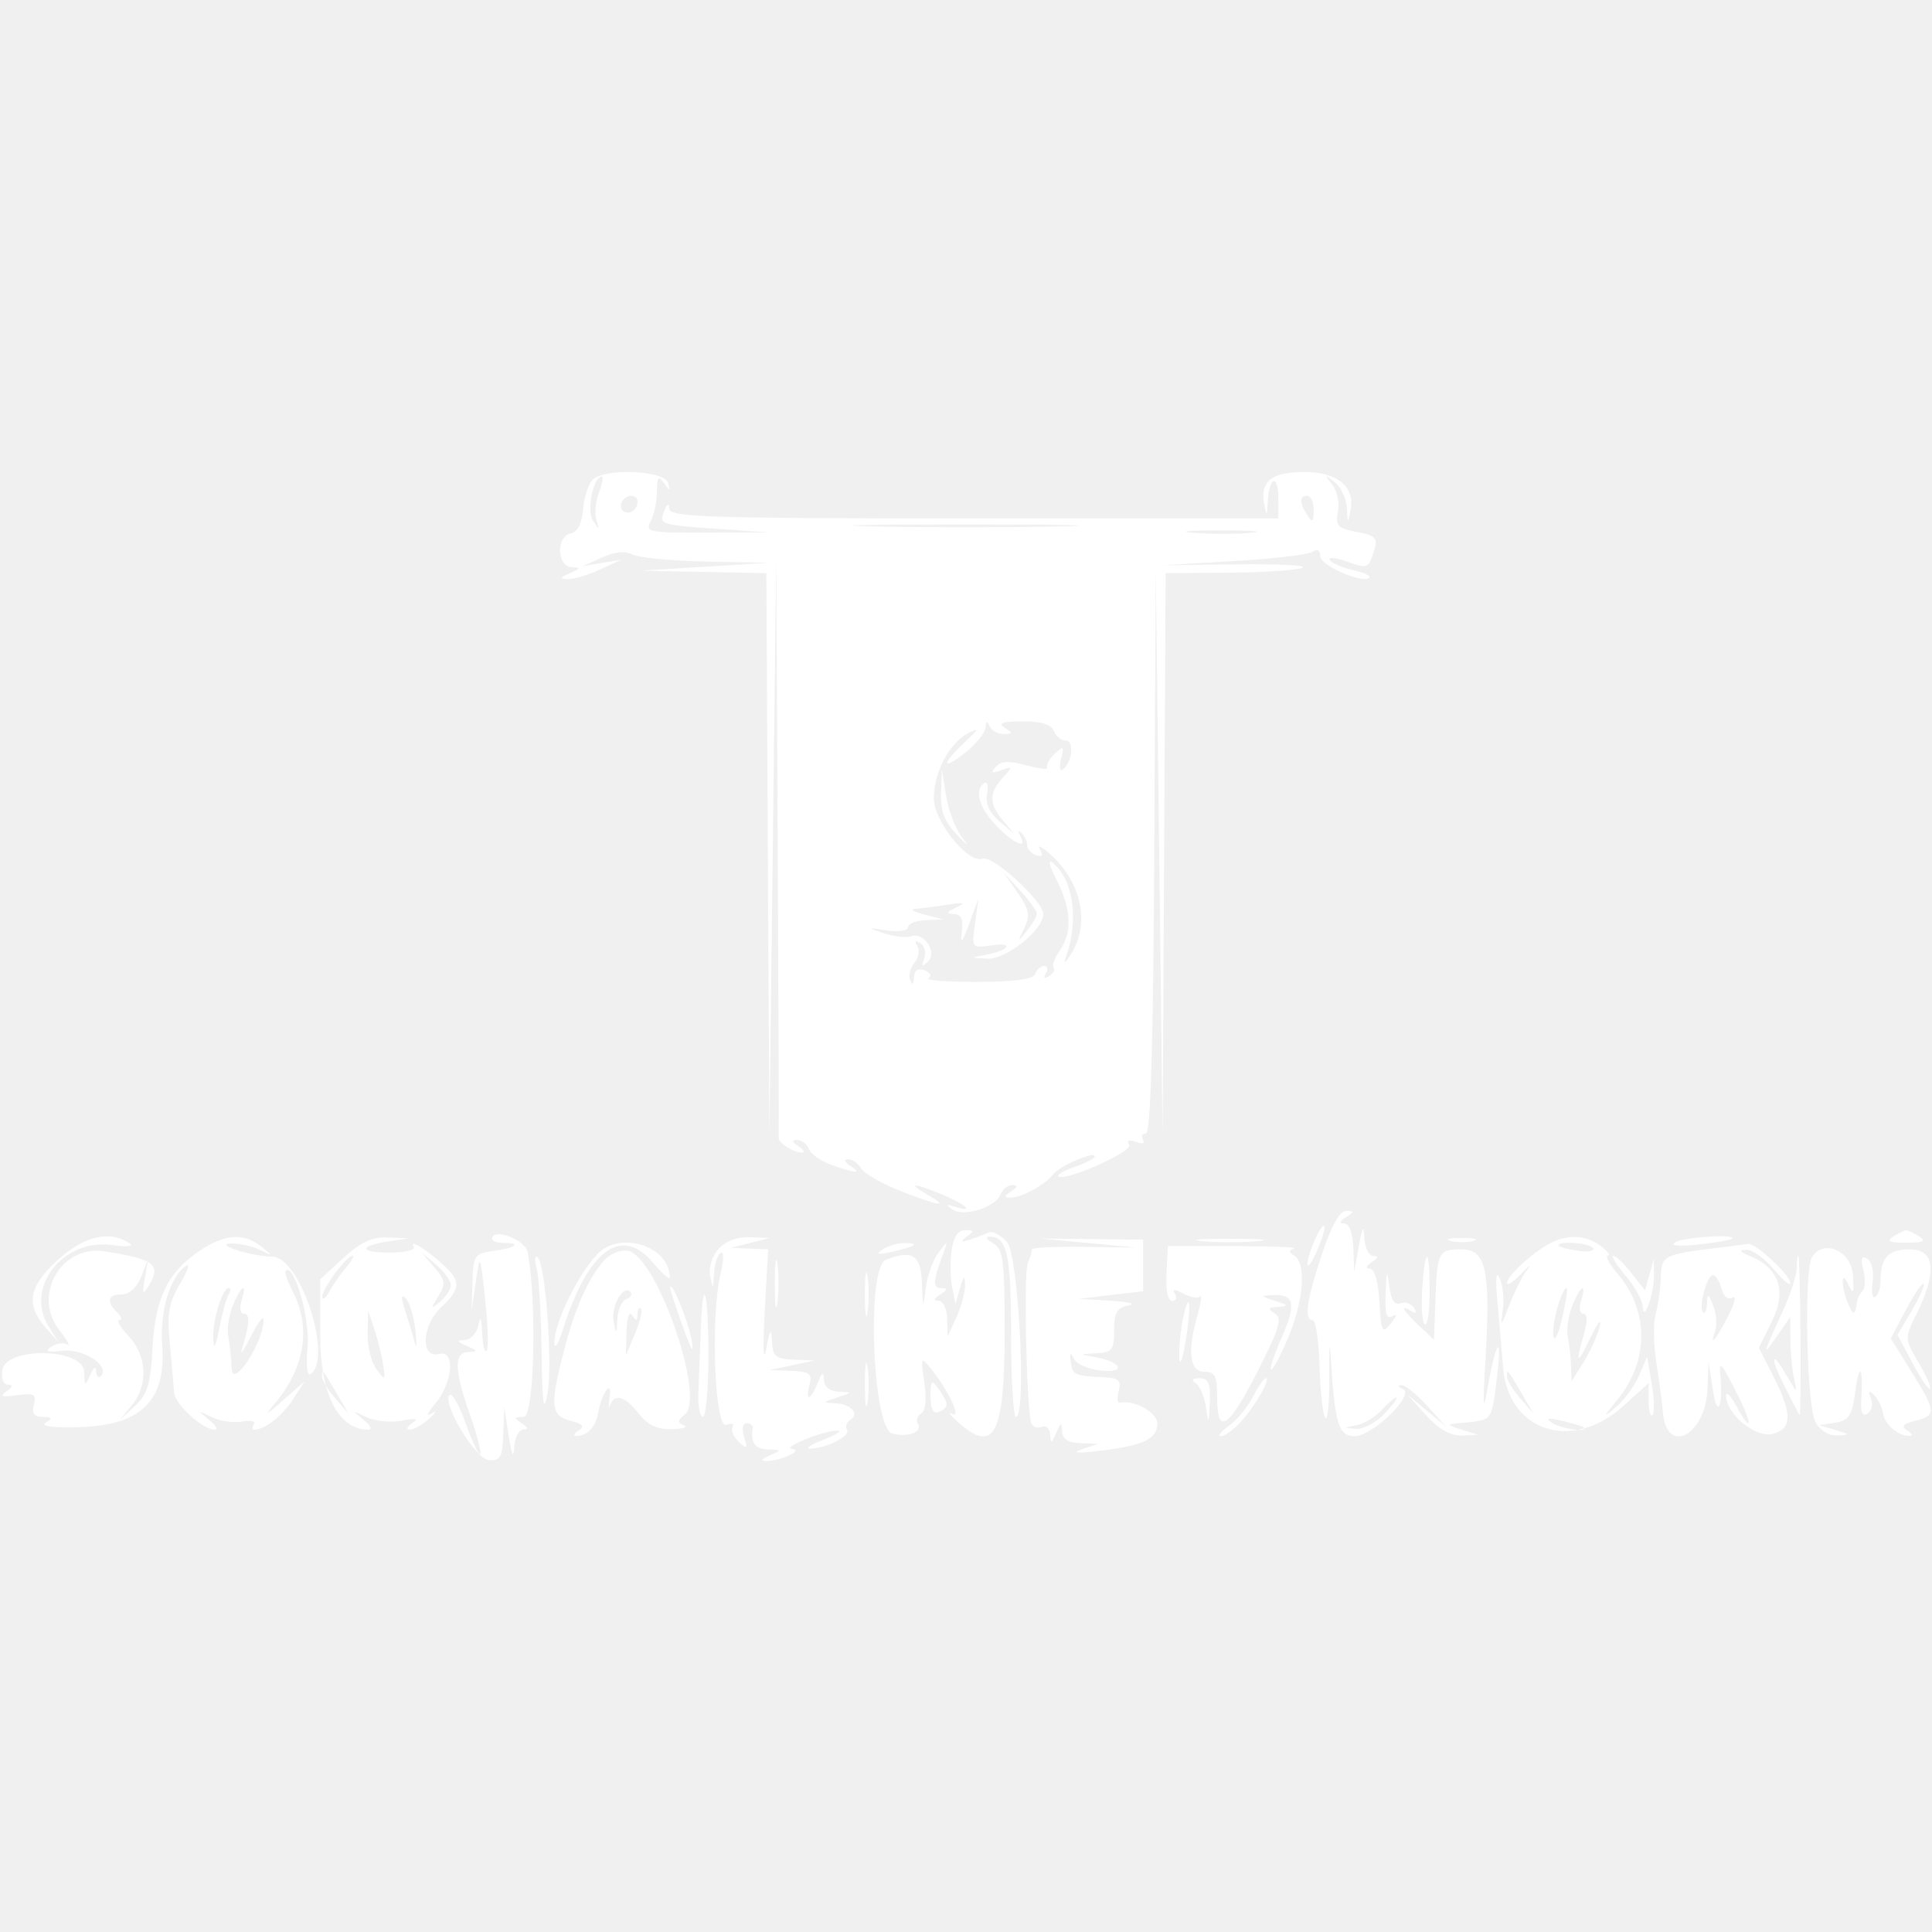
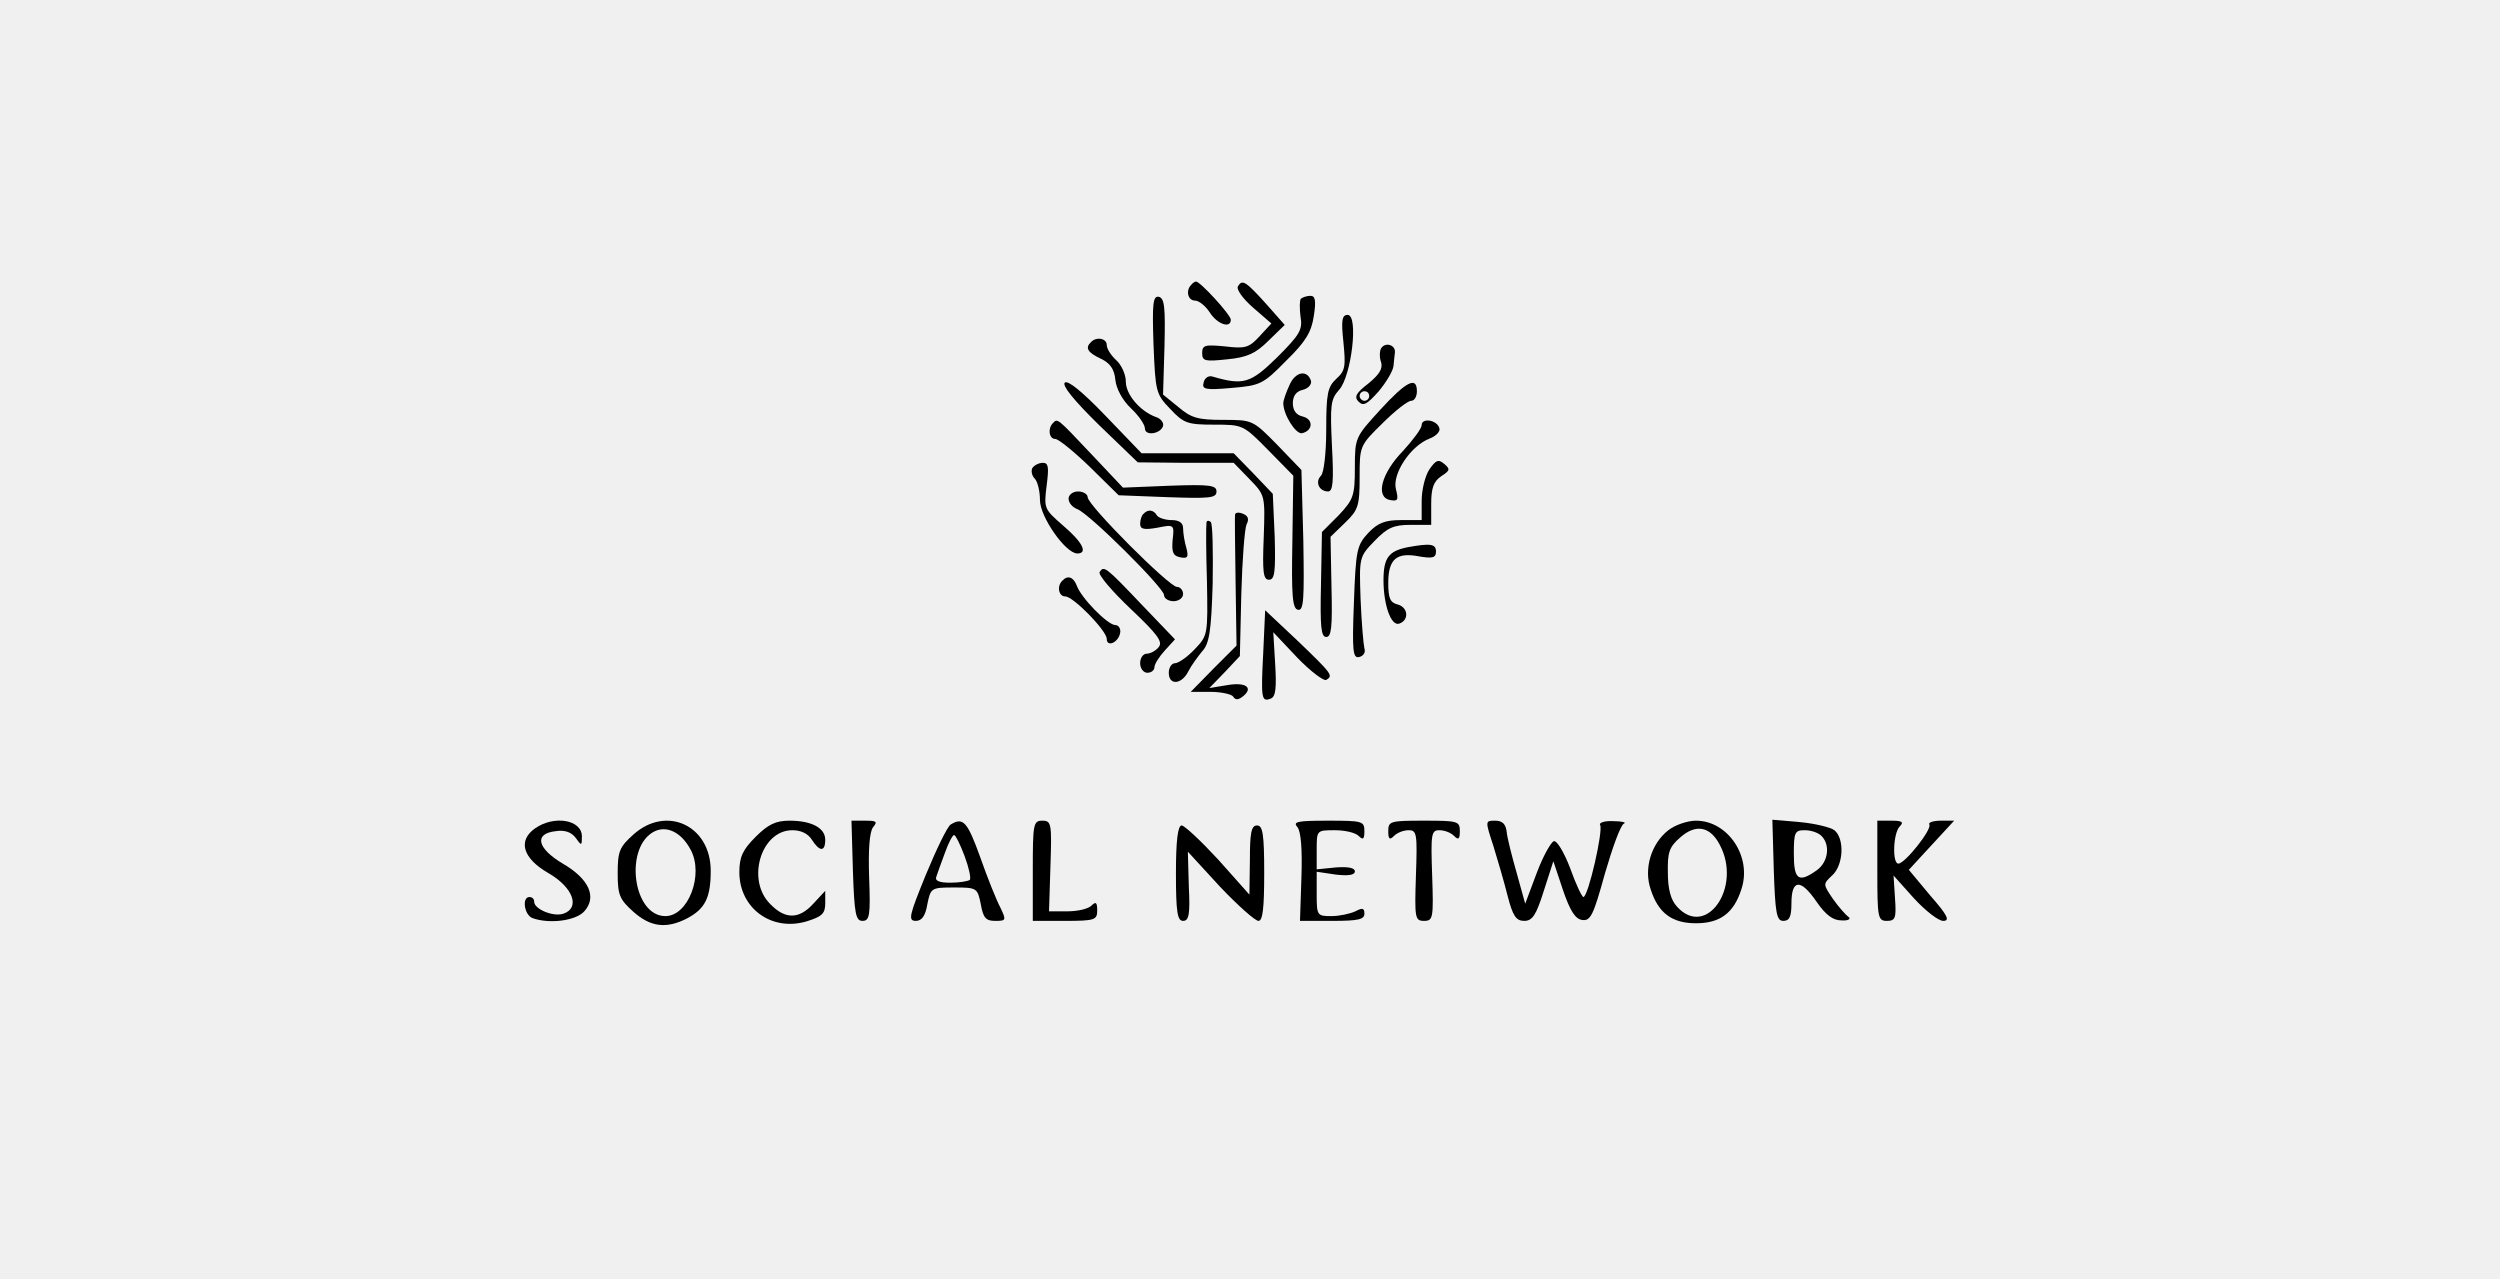
- <svg xmlns="http://www.w3.org/2000/svg" id="body_1" width="144" height="144">
-   <g transform="matrix(0.5 0 0 0.5 0 0)">
-     <g transform="matrix(0.72 0 0 0.72 -0 70.08012)">
-       <path d="M122.558 2.131C 121.715 3.147 120.872 5.933 120.686 8.322C 120.47 11.087 119.556 12.823 118.173 13.098C 115.117 13.704 115.261 19.97 118.333 20.094C 120.329 20.174 120.28 20.353 118 21.333C 115.933 22.221 115.824 22.5 117.514 22.573C 118.713 22.624 121.713 21.737 124.18 20.601L124.18 20.601L128.667 18.535L124.667 19.213L120.667 19.89L124.665 18.076C 127.254 16.902 129.457 16.686 130.911 17.464C 132.147 18.126 139.047 18.783 146.246 18.925L146.246 18.925L159.333 19.183L146 20L132.667 20.817L145.667 21.075L158.667 21.333L158.979 79.667L159.292 138L160 78L160.708 18L161.021 77.667C 161.193 110.483 161.282 137.716 161.219 138.184C 161.077 139.25 164.218 141.292 166 141.292C 166.733 141.292 166.433 140.711 165.333 140C 163.935 139.096 163.847 138.701 165.042 138.687C 165.982 138.676 167.08 139.525 167.482 140.573C 167.885 141.622 170.055 143.122 172.306 143.907C 177.351 145.666 178.627 145.698 176 144C 174.777 143.209 174.621 142.7 175.6 142.687C 176.481 142.676 177.681 143.518 178.267 144.558C 178.854 145.599 182.506 147.699 186.383 149.225C 194.516 152.427 196.795 152.741 192 150C 187.608 147.489 189.139 147.498 195.171 150.018C 200.099 152.077 201.89 153.858 197.667 152.499C 195.839 151.911 195.736 152.035 197.192 153.071C 199.509 154.721 206.144 152.62 207.185 149.907C 207.587 148.858 208.685 148.009 209.625 148.02C 210.819 148.035 210.732 148.43 209.333 149.333C 207.867 150.281 207.801 150.631 209.088 150.646C 211.389 150.673 216.316 148.017 218 145.842C 219.403 144.03 226.667 140.895 226.667 142.102C 226.667 142.489 224.836 143.444 222.599 144.224C 220.361 145.003 218.782 145.893 219.09 146.201C 220.328 147.439 234.664 141.074 233.797 139.672C 233.215 138.729 233.705 138.524 235.184 139.091C 236.543 139.613 237.141 139.434 236.657 138.651C 236.209 137.926 236.478 137.333 237.255 137.333C 238.222 137.333 238.765 118.971 238.979 79L238.979 79L239.291 20.667L240 79.333L240.709 138L241.021 79.667L241.333 21.333L254.333 21.24C 261.483 21.188 268.372 20.734 269.642 20.231C 270.911 19.728 264.911 19.401 256.308 19.505L256.308 19.505L240.667 19.693L255.333 18.847C 263.4 18.381 270.75 17.515 271.667 16.921C 272.735 16.23 273.333 16.551 273.333 17.818C 273.333 19.743 282.178 23.6 283.518 22.26C 283.888 21.89 282.355 21.184 280.111 20.691C 277.867 20.198 275.703 19.265 275.303 18.618C 274.903 17.97 276.427 18.086 278.689 18.874C 283.283 20.476 283.323 20.459 284.541 16.489C 285.286 14.062 284.752 13.521 280.897 12.798C 276.956 12.058 276.46 11.527 277.013 8.634C 277.362 6.81 276.827 4.271 275.824 2.992C 274.172 0.886 274.22 0.839 276.333 2.497C 277.617 3.503 278.748 5.903 278.848 7.83C 279.019 11.124 279.065 11.147 279.622 8.223C 280.546 3.374 276.863 0.381 269.971 0.381C 263.319 0.381 260.841 2.346 261.716 6.927C 262.248 9.709 262.321 9.66 262.485 6.412C 262.744 1.292 264.667 0.748 264.667 5.794L264.667 5.794L264.667 10L201.667 10C 146.597 10 138.655 9.748 138.573 8C 138.512 6.704 138.111 6.939 137.433 8.667C 136.449 11.175 137.067 11.38 147.86 12.118L147.86 12.118L159.333 12.902L146.377 12.949C 134.286 12.993 133.506 12.835 134.71 10.586C 135.42 9.26 136.009 6.486 136.02 4.421C 136.037 1.404 136.319 1.06 137.455 2.667C 138.713 4.444 138.809 4.444 138.325 2.667C 137.587 -0.044 124.726 -0.481 122.558 2.131M124.004 4.655C 123.31 6.482 123.07 9.032 123.471 10.322C 124.138 12.463 124.076 12.474 122.76 10.439C 121.409 8.35 122.827 1.333 124.601 1.333C 124.967 1.333 124.699 2.828 124.004 4.655M132 6.444C 132 8.181 130.415 9.335 129.126 8.538C 127.747 7.686 128.936 5.333 130.745 5.333C 131.435 5.333 132 5.833 132 6.444M271.98 8.333C 271.963 10.759 271.712 10.951 270.667 9.333C 268.996 6.748 268.996 5.333 270.667 5.333C 271.4 5.333 271.991 6.683 271.98 8.333M219 11.664C 208.55 11.889 191.45 11.889 181 11.664C 170.55 11.438 179.1 11.254 200 11.254C 220.9 11.254 229.45 11.438 219 11.664M259.04 12.974C 255.946 13.254 250.546 13.257 247.04 12.982C 243.535 12.706 246.067 12.477 252.667 12.473C 259.267 12.469 262.135 12.695 259.04 12.974M207.778 54.646C 209.7 54.629 209.73 54.451 208 53.333C 206.537 52.388 207.532 52.035 211.709 52.02C 215.567 52.007 217.666 52.648 218.184 54C 218.607 55.1 219.732 56 220.684 56C 222.494 56 221.918 60.815 219.963 62.023C 219.387 62.379 219.26 61.352 219.682 59.74C 220.362 57.138 220.214 57.026 218.364 58.738C 217.218 59.799 216.524 61.07 216.821 61.563C 217.119 62.056 215.184 61.858 212.522 61.123C 208.946 60.136 207.286 60.214 206.173 61.423C 205.01 62.687 205.256 62.85 207.259 62.139C 209.713 61.267 209.73 61.351 207.592 63.714C 204.721 66.886 204.74 69.085 207.667 72.562L207.667 72.562L210 75.333L206.901 72.704C 204.85 70.963 203.996 69.061 204.375 67.078C 204.69 65.429 204.435 64.398 203.807 64.786C 201.641 66.125 202.679 69.867 206.249 73.594C 209.905 77.409 212.93 78.677 211.198 75.667C 210.641 74.698 210.748 74.466 211.453 75.111C 212.12 75.722 212.667 76.872 212.667 77.667C 212.667 78.461 213.5 79.389 214.519 79.729C 215.791 80.153 216.032 79.77 215.29 78.506C 214.695 77.495 215.573 77.865 217.241 79.33C 223.832 85.12 225.743 93.671 221.861 100C 220.511 102.201 220.132 102.427 220.746 100.667C 223.381 93.112 222.22 84.835 218.037 81.364C 216.902 80.422 217.18 81.752 218.772 84.872C 221.833 90.878 222.035 95.738 219.38 99.528C 218.306 101.062 217.746 102.635 218.136 103.025C 218.525 103.414 218.111 104.186 217.216 104.739C 216.176 105.382 215.931 105.19 216.539 104.206C 217.063 103.359 216.905 102.667 216.19 102.667C 215.474 102.667 214.644 103.401 214.345 104.298C 213.974 105.411 210.169 105.94 202.362 105.965C 196.07 105.984 191.515 105.633 192.24 105.186C 192.98 104.728 192.632 104.016 191.445 103.561C 190.039 103.021 189.298 103.516 189.228 105.042C 189.161 106.504 188.874 106.714 188.435 105.622C 188.057 104.681 188.456 103.057 189.322 102.014C 190.188 100.97 190.452 99.398 189.909 98.519C 189.264 97.477 189.488 97.271 190.552 97.929C 191.448 98.483 191.805 99.926 191.345 101.135C 190.69 102.856 190.861 102.984 192.131 101.723C 194.13 99.74 191.225 95.501 188.566 96.521C 187.645 96.874 185.192 96.601 183.113 95.913C 179.375 94.678 179.381 94.671 183.667 95.299C 186.05 95.648 188 95.348 188 94.633C 188 93.918 189.65 93.262 191.667 93.176L191.667 93.176L195.333 93.018L191.333 92C 189.133 91.44 188.308 90.911 189.5 90.824C 190.692 90.738 193.692 90.355 196.167 89.975C 199.665 89.436 200.073 89.564 198 90.547C 195.944 91.523 195.825 91.834 197.482 91.906C 199.04 91.974 199.496 93.007 199.141 95.667C 198.785 98.335 199.189 97.882 200.625 94L200.625 94L202.597 88.667L201.874 93.831C 201.155 98.968 201.173 98.993 205.284 98.39C 210.104 97.682 208.936 99.487 204 100.372C 200.815 100.944 200.835 100.978 204.436 101.152C 208.304 101.338 216 95.211 216 91.946C 216 89.23 205.512 79.646 203.419 80.449C 200.458 81.586 193.333 72.712 193.333 67.887C 193.333 62.667 196.575 56.489 200.347 54.52C 202.843 53.218 202.731 53.53 199.667 56.417C 194.801 61.002 194.974 62.346 199.926 58.435C 202.086 56.729 203.933 54.433 204.031 53.333C 204.155 51.948 204.417 51.846 204.883 53C 205.253 53.917 206.556 54.657 207.778 54.646M194.834 66.979C 194.707 70.751 195.556 72.867 198.333 75.71C 200.35 77.773 200.84 78.077 199.421 76.384C 198.003 74.691 196.428 70.762 195.921 67.653L195.921 67.653L195 62L194.834 66.979zM214.667 91.82C 214.667 92.372 213.734 93.988 212.593 95.412C 210.622 97.872 210.596 97.844 212.059 94.84C 213.348 92.194 213.127 91.002 210.702 87.507L210.702 87.507L207.805 83.333L211.236 87.074C 213.123 89.132 214.667 91.267 214.667 91.82M273.667 162.386C 270.495 171.928 269.937 176 271.798 176C 272.42 176 273.054 180.35 273.207 185.667C 273.36 190.983 273.901 195.756 274.409 196.273C 274.917 196.79 275.281 192.59 275.217 186.94C 275.152 181.24 275.299 179.931 275.547 184C 276.368 197.48 277.142 200 280.466 200C 284.206 200 293.105 191.314 290.45 190.255C 289.469 189.864 289.304 189.496 290.084 189.439C 290.863 189.381 293.263 191.281 295.417 193.662L295.417 193.662L299.333 197.99L295.333 194.667L291.333 191.343L295.249 195.672C 297.85 198.546 300.314 199.955 302.583 199.867L302.583 199.867L306 199.734L302.667 198.667C 299.421 197.627 299.413 197.591 302.333 197.3C 309.181 196.616 308.739 197.157 309.906 188.024C 311.087 178.79 309.803 179.785 308.106 189.42C 307.038 195.48 306.95 194.545 307.57 183.705C 308.601 165.679 307.652 161.333 302.685 161.333C 297.788 161.333 297.553 161.779 297.193 171.771L297.193 171.771L296.894 180.052L293.78 177.127C 290.442 173.99 289.701 172.579 292.206 174.127C 293.19 174.736 293.382 174.491 292.738 173.448C 292.184 172.552 290.927 172.127 289.944 172.504C 288.736 172.967 287.986 171.81 287.626 168.928C 287.182 165.375 287.058 165.622 286.88 170.412C 286.721 174.692 287.092 175.902 288.333 175.156C 289.294 174.579 289.153 175.203 288 176.63C 286.154 178.914 285.969 178.576 285.597 172.219C 285.35 167.999 284.576 165.325 283.597 165.313C 282.625 165.3 282.783 164.787 284 164C 285.333 163.138 285.444 162.701 284.333 162.687C 283.417 162.676 282.582 161.017 282.477 159C 282.33 156.142 282.078 156.51 281.333 160.667L281.333 160.667L280.378 166L280.189 161C 280.076 158.002 279.333 155.992 278.333 155.98C 277.222 155.966 277.333 155.528 278.667 154.667C 280.444 153.518 280.444 153.373 278.667 153.367C 277.379 153.362 275.598 156.573 273.667 162.386M272.217 159.39C 271.364 161.261 270.69 163.514 270.719 164.396C 270.748 165.278 271.657 163.959 272.739 161.465C 275.018 156.215 274.536 154.301 272.217 159.39M101.969 158.717C 101.533 159.423 102.511 160 104.144 160C 108.189 160 106.851 161.04 101.976 161.685C 98.276 162.174 97.988 162.619 97.821 168.105L97.821 168.105L97.641 174L98.517 168C 99.386 162.044 99.4 162.073 100.456 171.795C 101.041 177.183 101.178 181.933 100.76 182.351C 100.342 182.769 99.918 181.061 99.818 178.556C 99.694 175.432 99.455 174.943 99.059 177C 98.741 178.65 97.473 180.042 96.241 180.094C 94.431 180.169 94.512 180.408 96.667 181.333C 98.947 182.313 98.995 182.493 97 182.573C 93.931 182.696 94.017 186.218 97.316 195.606C 98.774 199.752 99.718 203.393 99.415 203.696C 99.112 203.999 97.794 201.234 96.486 197.551C 95.178 193.868 93.688 191.114 93.176 191.431C 91.187 192.66 98.351 204.742 101.195 204.956C 103.605 205.138 104.028 204.381 104.2 199.584L104.2 199.584L104.401 194L105.333 200C 105.955 204 106.333 204.778 106.466 202.333C 106.577 200.317 107.417 198.657 108.333 198.646C 109.444 198.633 109.333 198.195 108 197.333C 106.31 196.241 106.379 196.038 108.445 196.02C 110.658 196.002 111.197 171.658 109.203 161.779C 108.756 159.569 102.959 157.115 101.969 158.717M197.029 161.47C 196.695 163.744 196.738 167.194 197.124 169.136L197.124 169.136L197.825 172.667L198.78 169.333C 199.537 166.689 199.749 166.551 199.807 168.667C 199.847 170.133 199.056 173.133 198.048 175.333L198.048 175.333L196.217 179.333L196.108 175.667C 196.049 173.65 195.25 171.991 194.333 171.98C 193.222 171.966 193.333 171.528 194.667 170.667C 196.227 169.658 196.266 169.37 194.844 169.354C 193.061 169.334 193.156 167.948 195.346 162C 196.295 159.423 196.259 159.426 194.268 162.078C 193.134 163.587 191.957 166.887 191.65 169.411C 191.129 173.707 191.08 173.638 190.88 168.333C 190.659 162.462 188.954 161.361 183.386 163.498C 179.369 165.039 180.617 198.436 184.73 199.468C 188.163 200.33 191.113 199.135 190 197.333C 189.609 196.701 189.942 195.781 190.739 195.289C 191.633 194.736 191.873 192.274 191.367 188.863C 190.586 183.606 190.652 183.465 192.708 186C 196.413 190.569 199.168 196.438 197.11 195.379C 196.133 194.875 196.75 195.709 198.481 197.232C 205.925 203.779 208 199.621 208 178.154C 208 163.667 207.692 161.287 205.667 160.107C 204.383 159.359 203.963 158.73 204.733 158.707C 208.499 158.598 209.333 162.266 209.333 178.933C 209.333 188.32 209.783 196 210.333 196.001C 212.607 196.004 210.885 162.452 208.476 159.789C 207.207 158.387 205.53 157.503 204.751 157.825C 199.903 159.828 198.054 160.213 200 158.813C 201.749 157.555 201.726 157.372 199.818 157.354C 198.391 157.34 197.426 158.764 197.029 161.47M392 158.667C 390.5 159.636 391.167 159.959 394.667 159.959C 398.166 159.959 398.833 159.636 397.333 158.667C 396.233 157.956 395.033 157.374 394.667 157.374C 394.3 157.374 393.1 157.956 392 158.667M12.004 163.488C 5.956 168.953 5.258 172.772 9.44 177.519L9.44 177.519L12.214 180.667L10.107 177.37C 5.002 169.383 12.946 159.06 23.144 160.428C 26.673 160.902 27.863 160.729 26.597 159.929C 22.553 157.37 17.379 158.632 12.004 163.488M41.269 161.671C 34.709 166.092 32.103 171.509 31.568 181.839C 31.185 189.24 30.544 191.338 27.934 193.745L27.934 193.745L24.766 196.667L27.272 193.649C 30.72 189.498 30.457 183.367 26.656 179.322C 24.94 177.495 24.06 176 24.701 176C 25.342 176 25.147 175.28 24.267 174.4C 21.942 172.075 22.302 170.667 25.222 170.667C 26.769 170.667 28.351 169.219 29.23 167L29.23 167L30.683 163.333L29.99 167.333C 29.419 170.628 29.552 170.913 30.743 168.95C 33.454 164.481 32.108 163.407 21.705 161.739C 12.68 160.292 6.613 170.849 12.309 178.09C 13.945 180.17 14.667 181.491 13.912 181.024C 13.157 180.558 11.668 180.779 10.603 181.516C 9.176 182.503 9.807 182.716 13.002 182.325C 17.295 181.8 22.911 185.534 20.881 187.564C 20.396 188.048 19.958 187.594 19.906 186.556C 19.851 185.44 19.343 185.758 18.667 187.333C 17.616 189.779 17.513 189.724 17.421 186.667C 17.275 181.765 1.235 181.449 0.48 186.333C 0.211 188.078 0.71 189.342 1.675 189.354C 2.782 189.367 2.668 189.829 1.333 190.743C -0.176 191.775 0.356 191.969 3.505 191.531C 7.073 191.034 7.581 191.315 7.016 193.475C 6.543 195.283 7.063 196.006 8.844 196.02C 10.799 196.036 10.935 196.293 9.476 197.217C 8.316 197.951 10.976 198.295 16.558 198.131C 29.219 197.76 34.408 192.626 33.588 181.279C 33.057 173.95 35.247 166.78 38.659 164.671C 39.399 164.214 38.748 165.97 37.211 168.574C 34.924 172.451 34.554 174.698 35.165 180.987C 35.576 185.211 35.97 189.703 36.041 190.97C 36.175 193.358 41.964 198.667 44.435 198.667C 45.209 198.667 44.678 197.734 43.255 196.593C 40.793 194.621 40.82 194.594 43.816 196.053C 45.548 196.897 48.38 197.317 50.109 196.986C 51.838 196.656 52.935 196.899 52.548 197.526C 52.16 198.153 52.217 198.667 52.676 198.667C 54.817 198.667 58.509 195.764 60.661 192.387L60.661 192.387L63.034 188.667L58.522 192.667C 55.035 195.757 54.653 195.909 56.838 193.333C 63.096 185.958 64.479 177.507 60.635 170.135C 59.526 168.009 58.851 166.038 59.135 165.754C 60.855 164.033 64.238 175.721 63.685 181.476C 63.345 185.015 63.577 187.595 64.2 187.21C 69.095 184.184 62.212 162.831 56.341 162.831C 52.271 162.831 44.186 160.294 47.754 160.136C 49.453 160.061 52.153 160.633 53.754 161.407C 56.568 162.766 56.579 162.743 54.078 160.74C 50.483 157.859 46.495 158.149 41.269 161.671M71.132 163.092L66.303 167.517L66.303 179.337C 66.303 191.361 70.072 198.667 76.276 198.667C 77.138 198.667 76.678 197.734 75.255 196.593C 72.795 194.622 72.824 194.596 75.83 196.061C 77.569 196.908 80.869 197.242 83.163 196.803C 86.154 196.23 86.768 196.375 85.333 197.315C 84.233 198.036 84.017 198.635 84.852 198.646C 85.688 198.657 87.516 197.617 88.915 196.333C 90.314 195.05 90.531 194.582 89.396 195.293C 88.185 196.052 88.474 195.227 90.098 193.293C 93.761 188.929 94.314 182.099 90.933 182.983C 87.008 184.01 87.291 177.131 91.33 173.336C 95.442 169.473 95.502 167.884 91.667 164.431C 88.068 161.191 84.621 159.102 85.667 160.794C 86.077 161.457 83.799 162 80.606 162C 74.258 162 74.296 160.543 80.667 159.636L80.667 159.636L84.667 159.066L80.314 158.866C 77.074 158.718 74.725 159.799 71.132 163.092M123.661 162.333C 119.635 166.547 114.697 176.745 114.785 180.667C 114.818 182.133 115.6 180.933 116.523 178C 121.732 161.443 128.65 156.3 135.215 164.102C 137.113 166.359 138.667 167.741 138.667 167.175C 138.667 160.678 128.407 157.367 123.661 162.333M148.766 161.223C 147.426 162.705 146.702 165.088 147.045 166.89C 147.589 169.75 147.651 169.712 147.818 166.412C 147.918 164.439 148.536 162.493 149.191 162.088C 149.89 161.656 149.89 163.414 149.192 166.343C 147.067 175.263 147.949 198.603 150.376 197.671C 151.51 197.236 152.102 197.432 151.692 198.107C 151.282 198.781 151.852 200.171 152.958 201.194C 154.715 202.819 154.855 202.692 154.062 200.194C 153.52 198.488 153.728 197.333 154.577 197.333C 155.36 197.333 155.929 197.783 155.842 198.333C 155.367 201.344 156.317 202.677 159 202.76C 161.863 202.85 161.878 202.907 159.333 204C 157.652 204.722 157.406 205.146 158.667 205.146C 161.67 205.146 166.484 202.901 164 202.659C 161.642 202.429 170.408 198.87 173.333 198.87C 174.433 198.87 173.233 199.678 170.667 200.667C 168.1 201.655 166.711 202.509 167.58 202.565C 170.53 202.755 176.164 200.011 175.392 198.761C 174.969 198.077 175.243 197.135 176 196.667C 178.059 195.394 176.245 193.352 172.921 193.2C 170.202 193.077 170.23 192.994 173.333 192C 176.531 190.976 176.545 190.927 173.667 190.8C 171.785 190.716 170.635 189.797 170.582 188.333C 170.517 186.546 170.216 186.701 169.292 189C 167.797 192.718 166.67 192.942 167.614 189.333C 168.203 187.078 167.618 186.64 163.822 186.491L163.822 186.491L159.333 186.316L164 185.333L168.667 184.351L164.333 184.176C 160.588 184.024 159.974 183.503 159.811 180.333C 159.661 177.429 159.412 177.776 158.615 182C 158.039 185.05 157.913 181.767 158.32 174.333L158.32 174.333L159.032 161.333L155.183 161.176L151.333 161.018L155.333 160L159.333 158.982L155.207 158.824C 152.675 158.728 150.186 159.655 148.766 161.223M225.333 160.025L235.333 160.965L224.441 160.816C 218.45 160.734 213.595 160.967 213.653 161.333C 213.71 161.7 213.322 162.987 212.79 164.192C 211.953 166.09 212.464 192.228 213.432 197.057C 213.622 198.006 214.578 198.474 215.556 198.099C 216.597 197.7 217.372 198.367 217.427 199.709C 217.505 201.62 217.711 201.558 218.667 199.333C 219.647 197.053 219.826 197.005 219.906 199C 219.971 200.599 221.153 201.375 223.667 201.466L223.667 201.466L227.333 201.599L224 202.732C 221.762 203.493 222.857 203.608 227.333 203.084C 236.536 202.006 239.377 200.737 239.613 197.6C 239.794 195.2 235.012 192.426 231.803 193.069C 231.329 193.164 231.249 192.063 231.626 190.621C 232.172 188.533 231.601 187.966 228.822 187.833C 222.441 187.528 222.039 187.35 221.696 184.667C 221.446 182.705 221.617 182.529 222.345 184C 222.888 185.1 225.433 186.199 228 186.442C 233.305 186.944 232.205 184.621 226.667 183.628C 223.401 183.042 223.408 183.026 227 182.848C 230.252 182.687 230.667 182.15 230.667 178.093C 230.667 174.409 231.251 173.406 233.667 172.941C 235.317 172.623 233.667 172.187 230 171.972L230 171.972L223.333 171.581L230 170.791L236.667 170L236.667 164.667L236.667 159.333L226 159.209L215.333 159.085L225.333 160.025zM249 159.643C 252.117 159.924 257.217 159.924 260.333 159.643C 263.45 159.362 260.9 159.133 254.667 159.133C 248.433 159.133 245.883 159.362 249 159.643M300.333 159.586C 301.617 159.921 303.717 159.921 305 159.586C 306.283 159.25 305.233 158.976 302.667 158.976C 300.1 158.976 299.05 159.25 300.333 159.586M320.667 160.223C 316.953 162.276 312 166.897 312 168.307C 312 168.953 313.35 168.069 315 166.342C 316.65 164.616 317.193 164.242 316.207 165.513C 315.22 166.784 313.543 170.113 312.479 172.912C 310.777 177.388 310.614 177.519 311.125 174C 311.444 171.8 311.168 168.8 310.512 167.333C 309.732 165.592 309.578 167.443 310.067 172.667C 310.48 177.067 310.98 182.905 311.179 185.641C 312.152 199.016 325.438 203.384 336.034 193.811L336.034 193.811L341.333 189.023L341.333 192.734C 341.333 194.775 341.693 196.085 342.132 195.645C 342.572 195.206 342.501 192.302 341.976 189.191L341.976 189.191L341.021 183.537L339.359 187.435C 338.445 189.579 336.287 192.533 334.562 194C 331.801 196.349 331.852 196.145 334.994 192.294C 341.355 184.496 341.399 174.118 335.102 166.635C 333.265 164.452 332.266 162.648 332.881 162.624C 333.497 162.601 332.835 161.701 331.412 160.624C 328.363 158.318 324.379 158.169 320.667 160.223M346.82 159.877C 345.691 160.592 347.505 160.774 351.487 160.346C 355.069 159.96 358.25 159.425 358.556 159.156C 359.763 158.093 348.549 158.782 346.82 159.877M182.667 161.394C 181.206 162.383 181.745 162.506 184.667 161.853C 189.569 160.756 190.633 159.993 187.222 160.02C 185.817 160.032 183.767 160.65 182.667 161.394M241.506 166.333C 241.327 169.76 241.793 172 242.684 172C 243.494 172 243.75 171.34 243.251 170.534C 242.598 169.476 243.085 169.463 244.997 170.487C 246.456 171.267 248.01 171.546 248.45 171.105C 248.891 170.665 248.67 172.332 247.959 174.81C 245.785 182.392 246.28 186.667 249.333 186.667C 251.565 186.667 252 187.556 252 192.111C 252 200.032 254.438 198.35 260.584 186.189C 264.933 177.584 265.505 175.592 263.917 174.587C 262.383 173.616 262.532 173.344 264.667 173.221C 266.89 173.093 266.779 172.89 264 172C 260.897 171.006 260.869 170.923 263.588 170.8C 267.992 170.599 268.419 172.669 265.386 179.524C 263.873 182.946 262.86 185.971 263.136 186.247C 263.411 186.522 264.978 183.629 266.618 179.817C 269.883 172.227 270.52 164.224 267.982 162.656C 266.838 161.949 266.803 161.511 267.86 161.161C 268.683 160.889 263.156 160.667 255.579 160.667L255.579 160.667L241.801 160.667L241.506 166.333zM329.851 161.092C 330.222 161.693 328.758 161.925 326.596 161.607C 324.435 161.29 322.667 160.799 322.667 160.515C 322.667 159.499 329.19 160.023 329.851 161.092M356.667 160.885C 344.332 162.383 344.008 162.539 343.867 167.06C 343.794 169.411 343.312 172.833 342.796 174.667C 342.28 176.5 342.335 181 342.917 184.667C 343.5 188.333 344.11 192.983 344.272 195C 345.012 204.194 353.172 199.857 353.534 190.078L353.534 190.078L353.734 184.667L354.667 190.667C 355.565 196.443 356.779 193.839 356.183 187.416C 355.879 184.148 356.34 184.681 359.863 191.667C 362.995 197.878 362.629 199.565 359.429 193.667C 358.335 191.65 357.416 190.717 357.387 191.592C 357.262 195.308 363.447 200.428 366.988 199.539C 371.132 198.499 371.121 195.337 366.948 187.193L366.948 187.193L364.143 181.72L366.884 176.181C 369.978 169.927 368.332 165.127 362.256 162.679C 360.151 161.832 359.953 161.479 361.548 161.418C 362.766 161.371 365.316 163.179 367.215 165.436C 369.113 167.692 370.667 169.004 370.667 168.352C 370.667 166.685 363.454 159.958 361.927 160.2C 361.234 160.31 358.867 160.618 356.667 160.885M125.087 163.608C 121.757 167.404 119.047 173.48 116.774 182.252C 113.811 193.686 114.006 195.783 118.127 196.818C 120.683 197.459 121.118 197.983 119.793 198.823C 118.807 199.448 118.6 199.959 119.333 199.959C 121.558 199.959 123.308 198.145 123.795 195.333C 124.53 191.09 126.809 187.947 126.213 192C 125.943 193.833 125.979 194.583 126.292 193.667C 127.179 191.074 129.371 191.688 132.238 195.333C 134.101 197.702 136.086 198.636 139.097 198.561C 141.427 198.504 142.552 198.143 141.596 197.76C 140.21 197.205 140.247 196.754 141.777 195.532C 146.188 192.01 135.864 162.457 129.926 161.608C 128.419 161.392 126.242 162.292 125.087 163.608M160.413 168.667C 160.421 173.067 160.67 174.706 160.966 172.309C 161.263 169.913 161.257 166.313 160.953 164.309C 160.648 162.306 160.406 164.267 160.413 168.667M375.158 162.924C 373.471 165.613 374.038 193.667 375.848 197.05C 376.797 198.823 378.605 199.947 380.38 199.867C 383.147 199.743 383.123 199.671 380 198.737L380 198.737L376.667 197.74L380 197.204C 382.829 196.748 383.454 195.759 384.133 190.667C 384.959 184.47 385.814 185.737 385.358 192.484C 385.183 195.076 385.595 195.996 386.641 195.349C 387.489 194.825 387.805 193.408 387.345 192.198C 386.726 190.571 386.9 190.388 388.013 191.492C 388.841 192.313 389.669 194.011 389.853 195.266C 390.196 197.6 392.95 199.959 395.333 199.959C 396.067 199.959 395.86 199.448 394.873 198.823C 393.548 197.983 393.984 197.459 396.54 196.818C 400.955 195.71 400.894 194.949 395.73 186.641L395.73 186.641L391.459 179.771L394.594 173.862C 396.319 170.611 397.965 168.187 398.252 168.474C 398.54 168.762 397.444 171.253 395.818 174.01L395.818 174.01L392.86 179.022L395.961 184.869C 397.667 188.084 399.298 190.48 399.586 190.192C 399.873 189.905 398.796 187.445 397.192 184.727C 394.322 179.862 394.314 179.707 396.706 174.892C 401.106 166.032 400.654 161.333 395.4 161.333C 390.877 161.333 389.333 163.038 389.333 168.03C 389.333 169.394 388.842 170.813 388.241 171.184C 387.641 171.555 387.398 170.162 387.703 168.087C 388.015 165.961 387.534 163.869 386.6 163.292C 385.38 162.538 385.165 163.146 385.781 165.603C 386.242 167.437 386.179 169.377 385.642 169.913C 385.106 170.45 384.592 171.439 384.5 172.111C 384.097 175.063 383.743 175.171 382.667 172.667C 381.095 169.009 381.15 165.178 382.724 168.667C 383.684 170.794 383.867 170.389 383.63 166.667C 383.311 161.651 377.553 159.107 375.158 162.924M71.727 165C 70.616 166.283 69.041 168.533 68.227 170C 67.414 171.467 66.73 171.998 66.707 171.18C 66.663 169.548 71.725 162.667 72.97 162.667C 73.397 162.667 72.838 163.717 71.727 165M93.333 168.71C 93.333 169.607 92.337 171.164 91.119 172.17C 89.098 173.84 89.064 173.744 90.727 171.075C 92.325 168.508 92.229 167.772 89.941 165.075L89.941 165.075L87.333 162L90.333 164.54C 91.983 165.937 93.333 167.814 93.333 168.71M111.118 165.333C 111.583 167.167 112.041 174.967 112.135 182.667C 112.266 193.326 112.552 195.394 113.337 191.333C 114.471 185.458 112.98 164.485 111.319 162.961C 110.744 162.432 110.653 163.5 111.118 165.333M294.462 169.461C 294.208 173.198 294.45 176.533 295 176.873C 295.55 177.213 296 174.155 296 170.079C 296 160.798 295.076 160.427 294.462 169.461M336.548 166.769C 338.447 169.025 340.042 171.875 340.094 173.102C 340.247 176.759 342.486 170.617 342.44 166.667L342.44 166.667L342.401 163.333L341.493 166.583L340.586 169.832L337.768 166.249C 336.218 164.279 334.533 162.667 334.023 162.667C 333.513 162.667 334.65 164.513 336.548 166.769M372 165.223C 372 166.629 370.676 170.679 369.058 174.223C 364.87 183.396 364.775 183.805 367.875 179.333L367.875 179.333L370.649 175.333L370.676 180C 370.691 182.567 371.029 186.167 371.428 188C 372.142 191.283 372.121 191.278 370.034 187.667C 366.711 181.916 366.299 183.378 369.47 189.667C 371.042 192.783 372.453 195.482 372.606 195.665C 372.76 195.847 372.836 188.497 372.776 179.331C 372.716 170.166 372.517 162.667 372.333 162.667C 372.15 162.667 372 163.817 372 165.223M179.066 170.667C 179.066 174.7 179.316 176.35 179.622 174.333C 179.927 172.317 179.927 169.017 179.622 167C 179.316 164.983 179.066 166.633 179.066 170.667M356.421 169.467C 356.86 171.146 357.768 171.889 358.687 171.321C 359.53 170.8 359.194 172.389 357.941 174.853C 355.34 179.963 353.839 181.79 355.078 178.335C 355.539 177.052 355.372 174.652 354.709 173.001C 353.658 170.388 353.491 170.331 353.418 172.556C 353.371 173.961 353.004 174.782 352.602 174.38C 351.594 173.371 353.379 166.667 354.656 166.667C 355.224 166.667 356.019 167.927 356.421 169.467M47.346 170.646C 46.9 171.368 46.03 174.518 45.413 177.646C 44.613 181.708 44.25 182.31 44.146 179.753C 43.992 175.983 46.055 169.333 47.379 169.333C 47.807 169.333 47.792 169.924 47.346 170.646M50 172C 49.534 173.467 49.76 174.667 50.5 174.667C 51.818 174.667 51.708 176.639 50.093 182C 49.651 183.467 50.484 182.267 51.943 179.333C 53.403 176.4 54.585 174.9 54.571 176C 54.512 180.723 48.135 190.365 47.958 186C 47.869 183.8 47.554 180.8 47.257 179.333C 46.961 177.867 47.38 175.017 48.188 173C 49.878 168.782 51.264 168.017 50 172M129.667 171.627C 128.75 171.954 127.918 173.822 127.818 175.778C 127.653 179.024 127.586 179.066 127.049 176.26C 126.451 173.127 129.053 168.55 130.523 170.15C 130.969 170.635 130.583 171.3 129.667 171.627M138.758 169.333C 138.749 169.7 139.923 173.3 141.367 177.333C 143.193 182.435 143.743 183.246 143.172 180C 142.486 176.101 138.808 167.213 138.758 169.333M323.422 175.576C 322.618 179.108 321.829 180.662 321.606 179.156C 321.244 176.707 323.333 169.333 324.389 169.333C 324.64 169.333 324.204 172.143 323.422 175.576M327.333 172C 326.868 173.467 327.086 174.667 327.817 174.667C 328.683 174.667 328.715 176.175 327.907 178.991C 326.105 185.274 326.527 185.369 329.429 179.333C 330.84 176.4 331.63 175.5 331.186 177.333C 330.741 179.167 329.252 182.467 327.878 184.667L327.878 184.667L325.378 188.667L325.254 185.333C 325.185 183.5 324.887 180.8 324.591 179.333C 324.294 177.867 324.713 175.017 325.521 173C 327.211 168.782 328.598 168.017 327.333 172M86.007 178.115C 86.324 180.985 86.267 182.133 85.881 180.667C 85.495 179.2 84.597 176.214 83.886 174.03C 82.974 171.226 83.01 170.477 84.012 171.479C 84.792 172.259 85.69 175.245 86.007 178.115M145.073 178.333C 144.93 182.55 144.715 188.25 144.596 191C 144.476 193.75 144.893 196 145.523 196C 146.152 196 146.667 190.3 146.667 183.333C 146.667 169.575 145.495 165.899 145.073 178.333M244.843 176.12C 244.379 178.438 244.07 181.908 244.156 183.833C 244.242 185.758 244.85 184.092 245.508 180.129C 246.79 172.404 246.244 169.113 244.843 176.12M131.98 174.778C 131.991 173.739 132.309 173.198 132.687 173.576C 133.065 173.954 132.52 176.294 131.477 178.776L131.477 178.776L129.58 183.288L129.72 178.325C 129.804 175.359 130.283 174.027 130.91 175.015C 131.704 176.265 131.964 176.208 131.98 174.778M79.342 185.333C 79.796 188.52 79.733 188.553 77.909 186.078C 76.859 184.655 76.052 181.355 76.115 178.745L76.115 178.745L76.229 174L77.548 178C 78.274 180.2 79.081 183.5 79.342 185.333M179.066 189.333C 179.066 193.367 179.316 195.017 179.622 193C 179.927 190.983 179.927 187.683 179.622 185.667C 179.316 183.65 179.066 185.3 179.066 189.333M69.816 191.333L72.158 195.333L69.412 192.186C 67.902 190.454 66.667 188.404 66.667 187.63C 66.667 185.99 66.733 186.069 69.816 191.333M315.149 191.333L317.492 195.333L314.746 192.186C 313.236 190.454 312 188.404 312 187.63C 312 185.99 312.067 186.069 315.149 191.333M192.667 191.806C 192.667 194.342 193.237 195.442 194.333 195.021C 195.25 194.669 196 193.96 196 193.446C 196 192.931 195.25 191.484 194.333 190.23C 192.859 188.214 192.667 188.395 192.667 191.806M247.546 189.025C 248.397 189.566 249.357 191.807 249.68 194.004C 250.212 197.628 250.286 197.535 250.467 193C 250.625 189.044 250.179 188.004 248.333 188.02C 246.819 188.034 246.542 188.386 247.546 189.025M259.375 191.919C 258.261 194.075 256.012 196.775 254.378 197.919C 252.744 199.064 252.036 200 252.804 200C 253.573 200 255.431 198.65 256.934 197C 259.893 193.752 263.182 188 262.081 188C 261.708 188 260.49 189.764 259.375 191.919M286.667 195.333C 284.944 197.167 282.29 198.585 280.768 198.485C 278.07 198.308 278.072 198.289 280.861 197.744C 282.434 197.436 284.777 196.018 286.067 194.592C 287.358 193.166 288.725 192 289.106 192C 289.487 192 288.389 193.5 286.667 195.333M327.889 198.188C 329.227 199.341 323.134 198.491 321.333 197.272C 319.873 196.284 320.412 196.16 323.333 196.814C 325.533 197.306 327.583 197.924 327.889 198.188" stroke="none" fill="#FFFFFF" fill-rule="nonzero" />
+ <svg xmlns="http://www.w3.org/2000/svg" id="body_1" width="348" height="178">
+   <g transform="matrix(0.6641791 0 0 0.6641791 1.962701 -0)">
+     <g transform="matrix(0.1 0 -0 -0.1 0 268)">
+       <path d="M2467 2083C 2455 2071 2460 2050 2475 2050C 2483 2050 2497 2039 2506 2025C 2522 2000 2550 1991 2550 2010C 2550 2020 2486 2090 2477 2090C 2475 2090 2470 2087 2467 2083z" stroke="none" fill="#000000" fill-rule="nonzero" />
+       <path d="M2565 2080C 2561 2074 2575 2054 2597 2035L2597 2035L2635 2002L2610 1975C 2588 1951 2580 1949 2538 1954C 2496 1958 2490 1957 2490 1940C 2490 1923 2496 1922 2543 1927C 2584 1931 2602 1939 2629 1966L2629 1966L2663 1999L2625 2042C 2581 2091 2574 2095 2565 2080z" stroke="none" fill="#000000" fill-rule="nonzero" />
+       <path d="M2388 1958C 2392 1859 2393 1854 2423 1823C 2451 1793 2459 1790 2515 1790C 2575 1790 2576 1790 2629 1736L2629 1736L2681 1683L2679 1544C 2677 1431 2679 1404 2691 1402C 2703 1400 2704 1424 2702 1547L2702 1547L2698 1695L2647 1748C 2596 1800 2595 1800 2534 1800C 2481 1800 2467 1804 2440 1827L2440 1827L2408 1853L2411 1954C 2413 2037 2411 2055 2399 2058C 2387 2060 2385 2045 2388 1958z" stroke="none" fill="#000000" fill-rule="nonzero" />
+       <path d="M2697 2054C 2694 2051 2694 2034 2696 2017C 2701 1989 2695 1979 2647 1931C 2591 1876 2576 1872 2511 1891C 2503 1893 2495 1888 2493 1878C 2489 1864 2497 1862 2552 1867C 2612 1872 2618 1875 2666 1924C 2707 1964 2719 1984 2724 2018C 2729 2050 2727 2060 2717 2060C 2709 2060 2701 2057 2697 2054z" stroke="none" fill="#000000" fill-rule="nonzero" />
+       <path d="M2786 1963C 2791 1912 2790 1903 2771 1886C 2753 1869 2750 1856 2750 1780C 2750 1730 2745 1689 2739 1683C 2726 1670 2735 1650 2754 1650C 2764 1650 2766 1671 2762 1745C 2758 1831 2759 1843 2777 1863C 2803 1892 2818 2020 2795 2020C 2783 2020 2781 2009 2786 1963z" stroke="none" fill="#000000" fill-rule="nonzero" />
+       <path d="M2257 1963C 2244 1951 2250 1941 2278 1928C 2297 1919 2306 1906 2308 1884C 2310 1865 2323 1841 2341 1824C 2357 1809 2370 1790 2370 1782C 2370 1766 2402 1770 2408 1787C 2410 1794 2403 1803 2393 1806C 2360 1818 2330 1853 2330 1880C 2330 1895 2321 1915 2310 1925C 2299 1935 2290 1949 2290 1957C 2290 1971 2268 1975 2257 1963z" stroke="none" fill="#000000" fill-rule="nonzero" />
+       <path d="M2865 1950C 2862 1945 2861 1931 2865 1921C 2869 1907 2861 1895 2838 1876C 2812 1856 2808 1848 2818 1838C 2828 1828 2836 1833 2860 1860C 2876 1879 2890 1903 2891 1913C 2892 1922 2893 1935 2894 1942C 2895 1957 2874 1964 2865 1950zM2840 1850C 2840 1845 2836 1840 2830 1840C 2825 1840 2820 1845 2820 1850C 2820 1856 2825 1860 2830 1860C 2836 1860 2840 1856 2840 1850z" stroke="none" fill="#000000" fill-rule="nonzero" />
+       <path d="M2673 1873C 2666 1858 2660 1841 2660 1835C 2660 1811 2686 1770 2699 1772C 2722 1777 2724 1801 2701 1807C 2687 1810 2680 1820 2680 1835C 2680 1850 2687 1860 2701 1863C 2713 1866 2720 1875 2718 1882C 2710 1906 2685 1901 2673 1873z" stroke="none" fill="#000000" fill-rule="nonzero" />
+       <path d="M2202 1878C 2196 1872 2221 1841 2274 1789L2274 1789L2355 1711L2456 1710L2556 1710L2589 1676C 2622 1642 2622 1642 2619 1554C 2616 1481 2618 1465 2630 1465C 2642 1465 2644 1481 2642 1555L2642 1555L2638 1645L2597 1688L2556 1730L2459 1730L2363 1730L2287 1809C 2238 1860 2208 1884 2202 1878z" stroke="none" fill="#000000" fill-rule="nonzero" />
+       <path d="M2863 1821C 2811 1764 2810 1763 2810 1700C 2810 1641 2807 1633 2776 1600L2776 1600L2741 1565L2739 1455C 2737 1367 2739 1345 2750 1345C 2761 1345 2763 1366 2761 1450L2761 1450L2759 1555L2789 1584C 2817 1611 2820 1619 2820 1680C 2820 1745 2820 1746 2868 1793C 2894 1819 2921 1840 2928 1840C 2935 1840 2940 1849 2940 1860C 2940 1892 2918 1881 2863 1821z" stroke="none" fill="#000000" fill-rule="nonzero" />
+       <path d="M2177 1793C 2166 1782 2169 1760 2182 1760C 2189 1760 2222 1733 2255 1701L2255 1701L2315 1642L2418 1638C 2506 1635 2520 1636 2520 1650C 2520 1663 2506 1665 2422 1662L2422 1662L2324 1658L2257 1729C 2186 1804 2187 1804 2177 1793z" stroke="none" fill="#000000" fill-rule="nonzero" />
+       <path d="M2950 1789C 2950 1782 2932 1758 2911 1735C 2866 1689 2852 1638 2884 1632C 2900 1629 2902 1632 2896 1655C 2888 1687 2927 1746 2967 1761C 2980 1766 2990 1776 2987 1783C 2982 1800 2950 1805 2950 1789z" stroke="none" fill="#000000" fill-rule="nonzero" />
+       <path d="M2966 1696C 2957 1682 2950 1653 2950 1630L2950 1630L2950 1590L2907 1590C 2873 1590 2858 1584 2838 1563C 2814 1537 2812 1527 2808 1417C 2804 1314 2806 1300 2819 1303C 2828 1305 2833 1313 2830 1321C 2828 1329 2824 1375 2822 1424C 2819 1512 2819 1513 2851 1546C 2878 1574 2891 1580 2927 1580L2927 1580L2970 1580L2970 1624C 2970 1657 2975 1671 2991 1682C 3010 1694 3010 1697 2997 1708C 2985 1718 2980 1716 2966 1696z" stroke="none" fill="#000000" fill-rule="nonzero" />
+       <path d="M2134 1699C 2131 1693 2133 1683 2139 1677C 2145 1671 2150 1651 2150 1632C 2150 1597 2203 1521 2228 1520C 2251 1520 2240 1543 2199 1578C 2159 1613 2158 1614 2164 1662C 2169 1701 2168 1710 2156 1710C 2148 1710 2138 1705 2134 1699z" stroke="none" fill="#000000" fill-rule="nonzero" />
+       <path d="M2210 1635C 2210 1626 2218 1617 2228 1613C 2252 1605 2410 1448 2410 1433C 2410 1426 2419 1420 2430 1420C 2441 1420 2450 1427 2450 1435C 2450 1443 2444 1450 2437 1450C 2421 1450 2250 1621 2250 1638C 2250 1644 2241 1650 2230 1650C 2219 1650 2210 1643 2210 1635z" stroke="none" fill="#000000" fill-rule="nonzero" />
+       <path d="M2367 1603C 2363 1600 2360 1590 2360 1582C 2360 1571 2368 1569 2396 1574C 2431 1581 2432 1581 2428 1548C 2426 1522 2429 1515 2444 1512C 2459 1509 2462 1512 2457 1531C 2453 1544 2450 1563 2450 1573C 2450 1584 2442 1590 2426 1590C 2412 1590 2398 1595 2395 1600C 2388 1612 2376 1613 2367 1603z" stroke="none" fill="#000000" fill-rule="nonzero" />
+       <path d="M2559 1602C 2558 1598 2559 1535 2560 1461L2560 1461L2562 1327L2514 1279L2466 1230L2507 1230C 2530 1230 2552 1225 2555 1220C 2560 1212 2566 1213 2576 1221C 2598 1239 2581 1251 2542 1244L2542 1244L2505 1238L2537 1271L2569 1305L2572 1435C 2574 1507 2579 1572 2583 1581C 2589 1592 2586 1599 2576 1603C 2567 1607 2560 1606 2559 1602z" stroke="none" fill="#000000" fill-rule="nonzero" />
+       <path d="M2499 1584C 2498 1579 2498 1524 2500 1462C 2502 1350 2502 1348 2474 1319C 2459 1303 2440 1290 2433 1290C 2426 1290 2420 1281 2420 1270C 2420 1243 2447 1245 2461 1273C 2467 1285 2481 1304 2490 1315C 2505 1331 2509 1357 2512 1457C 2513 1524 2512 1582 2508 1586C 2503 1590 2499 1589 2499 1584z" stroke="none" fill="#000000" fill-rule="nonzero" />
+       <path d="M2920 1533C 2881 1525 2870 1511 2870 1464C 2870 1412 2886 1367 2903 1373C 2924 1380 2922 1407 2900 1413C 2884 1417 2880 1426 2880 1458C 2880 1508 2897 1523 2944 1514C 2973 1509 2980 1511 2980 1524C 2980 1540 2969 1542 2920 1533z" stroke="none" fill="#000000" fill-rule="nonzero" />
+       <path d="M2275 1481C 2272 1475 2301 1441 2340 1404C 2396 1351 2408 1335 2399 1324C 2393 1316 2381 1310 2374 1310C 2366 1310 2360 1301 2360 1290C 2360 1279 2367 1270 2375 1270C 2383 1270 2390 1275 2390 1282C 2390 1288 2400 1304 2412 1317L2412 1317L2433 1340L2364 1412C 2287 1493 2284 1495 2275 1481z" stroke="none" fill="#000000" fill-rule="nonzero" />
+       <path d="M2197 1463C 2185 1452 2189 1430 2203 1430C 2220 1430 2290 1358 2290 1341C 2290 1323 2314 1333 2318 1353C 2320 1362 2315 1370 2308 1370C 2292 1370 2236 1427 2227 1453C 2220 1471 2208 1475 2197 1463z" stroke="none" fill="#000000" fill-rule="nonzero" />
+       <path d="M2618 1313C 2613 1216 2614 1208 2634 1216C 2644 1220 2646 1238 2643 1288L2643 1288L2639 1355L2689 1302C 2717 1273 2745 1252 2750 1255C 2765 1264 2763 1267 2689 1338L2689 1338L2622 1401L2618 1313z" stroke="none" fill="#000000" fill-rule="nonzero" />
+       <path d="M1092 944C 1055 918 1066 881 1120 850C 1172 820 1187 777 1151 765C 1129 758 1090 775 1090 790C 1090 796 1086 800 1080 800C 1064 800 1069 763 1086 756C 1121 743 1177 750 1195 770C 1222 800 1205 838 1150 870C 1096 902 1089 933 1135 938C 1154 941 1168 936 1177 924C 1189 907 1190 907 1190 927C 1190 962 1132 972 1092 944z" stroke="none" fill="#000000" fill-rule="nonzero" />
+       <path d="M1298 931C 1269 905 1265 896 1265 850C 1265 804 1269 795 1298 769C 1334 737 1367 733 1410 755C 1448 775 1460 798 1460 855C 1460 950 1367 993 1298 931zM1418 899C 1446 847 1413 760 1365 760C 1296 760 1278 907 1343 938C 1369 950 1399 935 1418 899z" stroke="none" fill="#000000" fill-rule="nonzero" />
+       <path d="M1554 926C 1527 899 1520 884 1520 852C 1520 777 1587 727 1661 749C 1693 759 1700 765 1700 787L1700 787L1700 813L1675 786C 1645 753 1616 753 1585 785C 1534 835 1565 940 1631 940C 1649 940 1664 933 1672 920C 1688 895 1700 894 1700 920C 1700 945 1671 960 1625 960C 1596 960 1580 952 1554 926z" stroke="none" fill="#000000" fill-rule="nonzero" />
+       <path d="M1758 855C 1761 764 1764 750 1778 750C 1793 750 1795 761 1792 841C 1790 901 1793 936 1800 946C 1810 958 1808 960 1784 960L1784 960L1755 960L1758 855z" stroke="none" fill="#000000" fill-rule="nonzero" />
+       <path d="M1963 952C 1956 948 1933 900 1911 847C 1876 761 1873 750 1890 750C 1902 750 1910 760 1914 785C 1921 819 1922 820 1970 820C 2018 820 2019 819 2026 785C 2031 756 2037 750 2056 750C 2079 750 2080 751 2067 778C 2059 793 2040 840 2025 883C 1998 958 1989 968 1963 952zM1992 886C 2001 862 2006 839 2003 836C 1999 833 1981 830 1962 830C 1939 830 1929 834 1933 843C 1935 849 1943 872 1951 893C 1958 913 1967 930 1970 930C 1973 930 1983 910 1992 886z" stroke="none" fill="#000000" fill-rule="nonzero" />
+       <path d="M2135 855L2135 750L2203 750C 2265 750 2270 752 2270 772C 2270 789 2267 791 2258 782C 2251 775 2229 770 2207 770L2207 770L2169 770L2172 865C 2175 954 2174 960 2155 960C 2136 960 2135 953 2135 855z" stroke="none" fill="#000000" fill-rule="nonzero" />
+       <path d="M2690 946C 2697 936 2700 901 2698 841L2698 841L2695 750L2763 750C 2817 750 2830 753 2830 765C 2830 777 2826 778 2811 770C 2800 765 2778 760 2761 760C 2731 760 2730 761 2730 806L2730 806L2730 853L2770 847C 2797 844 2810 846 2810 854C 2810 861 2796 864 2770 862L2770 862L2730 858L2730 899C 2730 940 2730 940 2768 940C 2789 940 2811 935 2818 928C 2827 919 2830 921 2830 938C 2830 959 2826 960 2754 960C 2689 960 2679 958 2690 946z" stroke="none" fill="#000000" fill-rule="nonzero" />
+       <path d="M2880 938C 2880 921 2883 919 2892 928C 2899 935 2912 940 2923 940C 2940 940 2941 932 2938 845C 2935 756 2936 750 2955 750C 2974 750 2975 756 2972 845C 2969 932 2970 940 2987 940C 2998 940 3011 935 3018 928C 3027 919 3030 921 3030 938C 3030 959 3026 960 2955 960C 2884 960 2880 959 2880 938z" stroke="none" fill="#000000" fill-rule="nonzero" />
+       <path d="M3100 908C 3109 879 3123 831 3130 803C 3141 760 3148 750 3165 750C 3182 750 3190 762 3206 813L3206 813L3226 875L3246 815C 3261 771 3272 754 3286 752C 3304 749 3310 762 3334 849C 3350 904 3367 951 3374 954C 3380 956 3370 959 3352 959C 3334 960 3321 956 3324 951C 3331 940 3299 800 3289 800C 3286 800 3273 827 3261 861C 3248 895 3233 919 3227 917C 3221 915 3204 885 3191 850L3191 850L3167 786L3149 851C 3139 886 3129 925 3128 938C 3126 953 3119 960 3104 960C 3083 960 3083 960 3100 908z" stroke="none" fill="#000000" fill-rule="nonzero" />
+       <path d="M3467 940C 3431 912 3415 859 3430 816C 3446 766 3475 745 3525 745C 3575 745 3604 766 3620 816C 3643 884 3592 960 3525 960C 3507 960 3481 951 3467 940zM3575 909C 3622 820 3546 712 3485 780C 3472 794 3466 817 3466 851C 3465 894 3469 905 3492 925C 3525 954 3555 948 3575 909z" stroke="none" fill="#000000" fill-rule="nonzero" />
+       <path d="M3688 856C 3691 765 3694 750 3708 750C 3721 750 3725 759 3725 787C 3725 837 3744 839 3777 791C 3797 762 3812 751 3830 751C 3844 750 3850 754 3845 758C 3839 762 3824 779 3812 796C 3791 827 3791 827 3810 845C 3834 866 3837 922 3815 940C 3807 946 3775 954 3743 957L3743 957L3685 962L3688 856zM3788 928C 3807 909 3802 873 3778 856C 3740 829 3730 836 3730 890C 3730 936 3732 940 3753 940C 3766 940 3781 935 3788 928z" stroke="none" fill="#000000" fill-rule="nonzero" />
+       <path d="M3905 855C 3905 757 3906 750 3925 750C 3943 750 3945 756 3942 798L3942 798L3939 845L3982 797C 4006 771 4033 750 4043 750C 4058 750 4052 762 4016 803L4016 803L3971 857L4018 908L4066 960L4038 960C 4022 960 4011 956 4014 952C 4020 942 3963 870 3949 870C 3936 870 3938 934 3952 948C 3961 957 3957 960 3935 960L3935 960L3905 960L3905 855z" stroke="none" fill="#000000" fill-rule="nonzero" />
+       <path d="M2435 850C 2435 768 2438 750 2450 750C 2462 750 2465 763 2462 822L2462 822L2460 895L2527 822C 2565 782 2601 750 2608 750C 2617 750 2620 777 2620 850C 2620 932 2617 950 2605 950C 2593 950 2590 935 2590 878L2590 878L2589 805L2524 878C 2488 917 2453 950 2447 950C 2439 950 2435 919 2435 850z" stroke="none" fill="#000000" fill-rule="nonzero" />
    </g>
  </g>
</svg>
